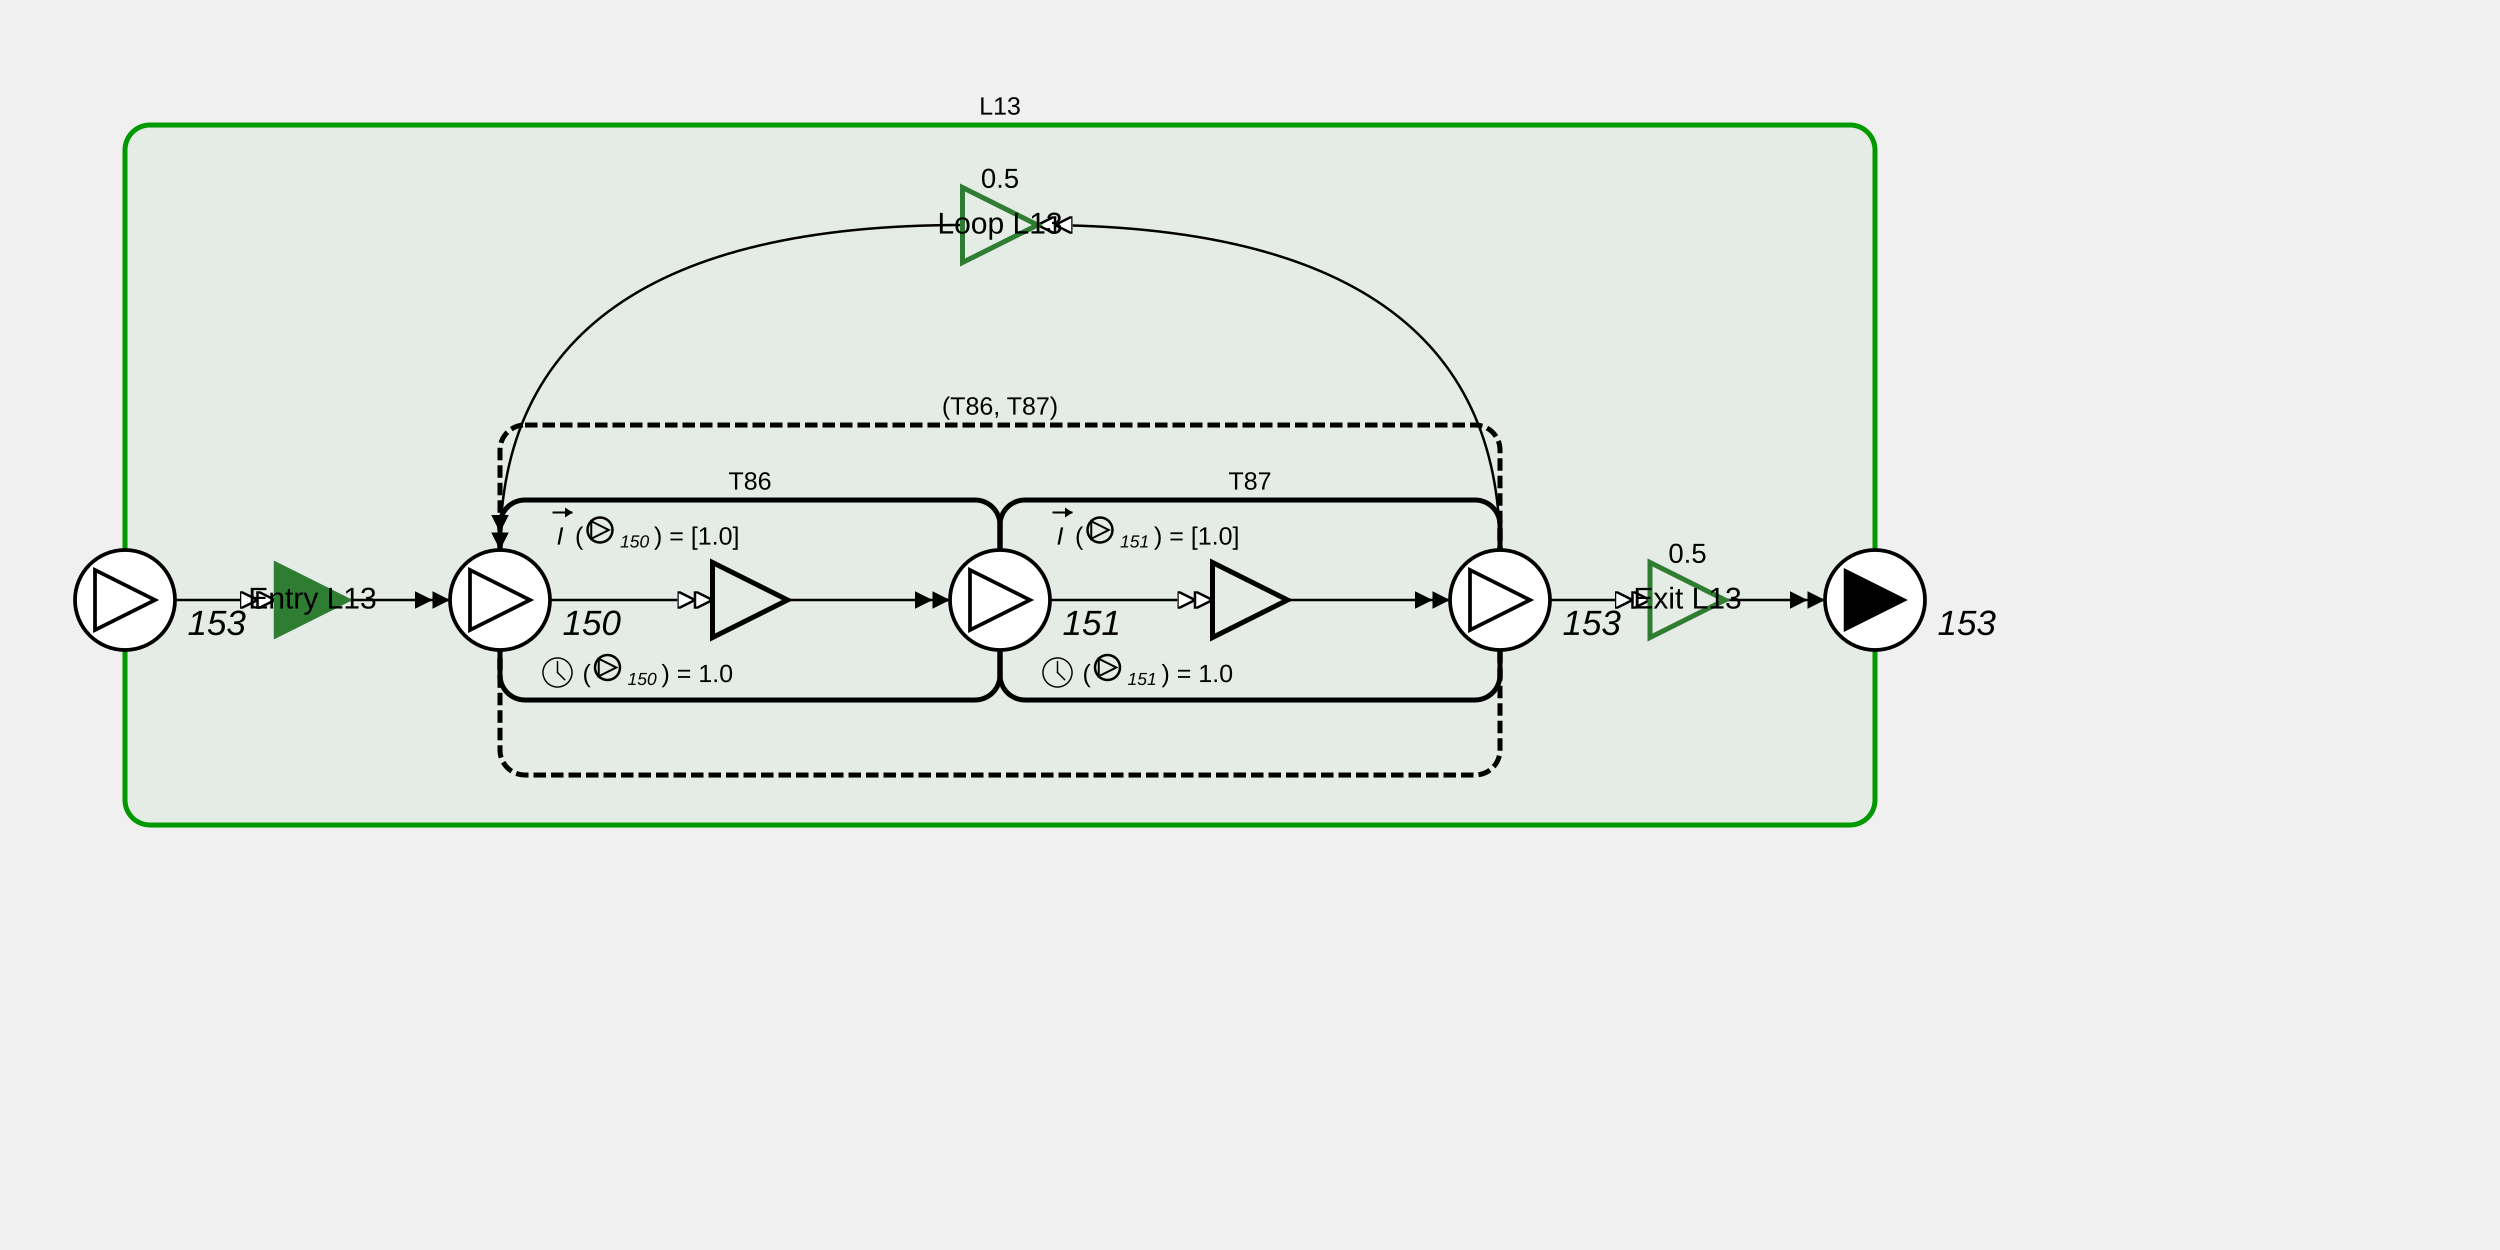
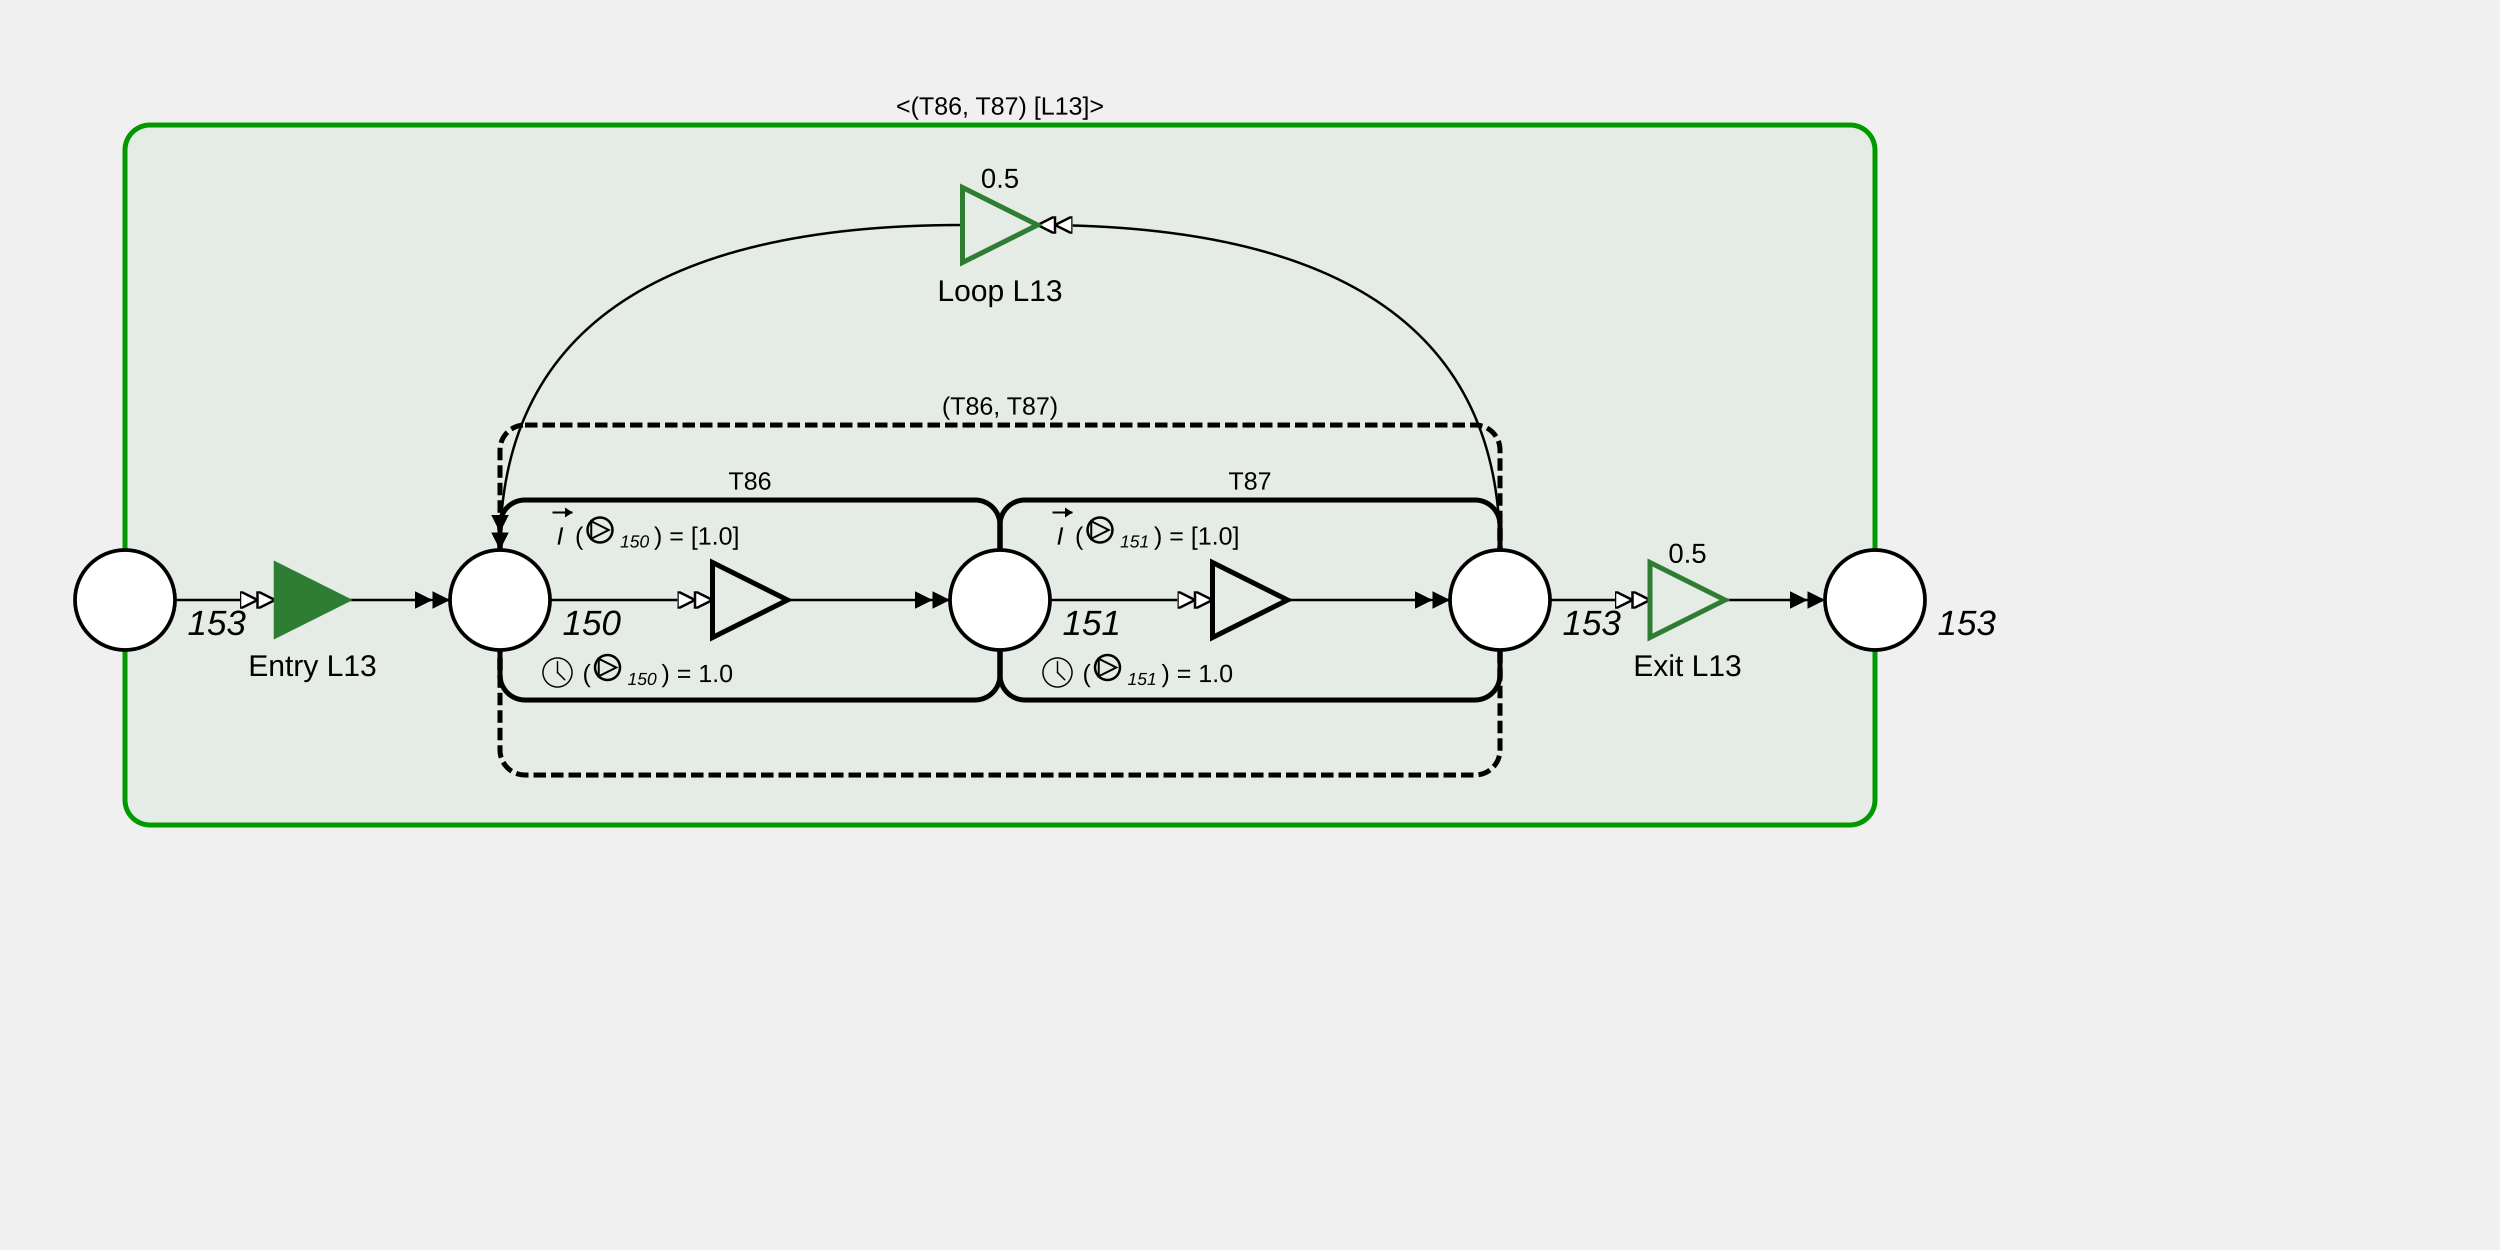
<svg xmlns="http://www.w3.org/2000/svg" width="1000" height="500" viewBox="0 0 1000 500">
  <style>
  .place { fill: white; stroke: black; stroke-width: 1.5; }
  .place.token { fill: rgba(0, 0, 0, 0.12); }
  .transition { fill: white; stroke: black; stroke-width: 1.5; }
  .region { fill: none; stroke: black; stroke-width: 2; rx: 10; }
  .arc { fill: none; stroke: black; stroke-width: 1; marker-end: url(#doubleArrowhead); }
  .arc-white { fill: none; stroke: black; stroke-width: 1; marker-end: url(#doubleArrowheadWhite); }
  .label { font-family: Arial; font-size: 12px; text-anchor: middle; dominant-baseline: middle; }
</style>
  <defs>
    <marker id="doubleArrowhead" markerWidth="15" markerHeight="7" refX="14" refY="3.5" orient="auto">
      <polygon points="0 0, 7 3.5, 0 7" fill="black" />
      <polygon points="7 0, 14 3.5, 7 7" fill="black" />
    </marker>
    <marker id="doubleArrowheadWhite" markerWidth="15" markerHeight="7" refX="14" refY="3.5" orient="auto">
      <polygon points="0 0, 7 3.5, 0 7" fill="white" stroke="black" stroke-width="1" />
      <polygon points="7 0, 14 3.5, 7 7" fill="white" stroke="black" stroke-width="1" />
    </marker>
  </defs>
  <rect x="50" y="50" width="700" height="280.0" rx="10" style="fill: rgba(0, 153, 0, 0.05); stroke: #009900; stroke-width: 2; " />
-   <text x="400.0" y="43" class="label" style="font-size: 10px;">L13</text>
+   <text x="400.0" y="43" class="label" style="font-size: 10px;">&lt;(T86, T87) [L13]&gt;</text>
  <rect x="200.0" y="170" width="400" height="140.0" rx="10" style="fill: none; stroke: black; stroke-width: 2; stroke-dasharray: 5, 2;" />
  <text x="400.0" y="163" class="label" style="font-size: 10px;">(T86, T87)</text>
  <rect x="200.0" y="200.0" width="200" height="80" rx="10" style="fill: none; stroke: black; stroke-width: 2; " />
  <text x="300.0" y="193.0" class="label" style="font-size: 10px;">T86</text>
  <rect x="400.0" y="200.0" width="200" height="80" rx="10" style="fill: none; stroke: black; stroke-width: 2; " />
  <text x="500.0" y="193.0" class="label" style="font-size: 10px;">T87</text>
+   <path d="M140.0,240.0 L180.0,240.0" class="arc" />
+   <path d="M385.0,90 Q200.0,90 200.0,220.0" class="arc" />
+   <path d="M600.0,220.0 Q600.0,90 415.0,90" class="arc-white" />
+   <path d="M315.0,240.0 L380.0,240.0" class="arc" />
+   <path d="M690.0,240.0 L730.0,240.0" class="arc" />
  <path d="M220.0,240.0 L285.0,240.0" class="arc-white" />
-   <path d="M140.0,240.0 L180.0,240.0" class="arc" />
-   <path d="M600.0,220.0 Q600.0,90 415.0,90" class="arc-white" />
+   <path d="M515.0,240.0 L580.0,240.0" class="arc" />
  <path d="M70.0,240.0 L110.0,240.0" class="arc-white" />
-   <path d="M690.0,240.0 L730.0,240.0" class="arc" />
-   <path d="M315.0,240.0 L380.0,240.0" class="arc" />
  <path d="M420.0,240.0 L485.0,240.0" class="arc-white" />
-   <path d="M515.0,240.0 L580.0,240.0" class="arc" />
-   <path d="M385.0,90 Q200.0,90 200.0,220.0" class="arc" />
  <path d="M620.0,240.0 L660.0,240.0" class="arc-white" />
+   <circle cx="600.0" cy="240.0" r="20" class="place" />
+   <text x="625.0" y="250.0" class="label" style="font-style: italic; font-size: 14px; text-anchor: start;">153</text>
+   <circle cx="400.0" cy="240.0" r="20" class="place" />
+   <text x="425.0" y="250.0" class="label" style="font-style: italic; font-size: 14px; text-anchor: start;">151</text>
+   <circle cx="50" cy="240.0" r="20" class="place" />
+   <text x="75" y="250.0" class="label" style="font-style: italic; font-size: 14px; text-anchor: start;">153</text>
+   <circle cx="200.0" cy="240.0" r="20" class="place" />
+   <text x="225.0" y="250.0" class="label" style="font-style: italic; font-size: 14px; text-anchor: start;">150</text>
  <circle cx="750" cy="240.0" r="20" class="place" />
-   <polygon points="738,228.0 762,240.0 738,252.0" style="fill: black; stroke: black" />
  <text x="775" y="250.0" class="label" style="font-style: italic; font-size: 14px; text-anchor: start;">153</text>
-   <circle cx="200.0" cy="240.0" r="20" class="place" />
-   <polygon points="188.0,228.0 212.0,240.0 188.0,252.0" style="fill: none; stroke: black; stroke-width: 1.5" />
-   <text x="225.0" y="250.0" class="label" style="font-style: italic; font-size: 14px; text-anchor: start;">150</text>
-   <circle cx="50" cy="240.0" r="20" class="place" />
-   <polygon points="38,228.0 62,240.0 38,252.0" style="fill: none; stroke: black; stroke-width: 1.5" />
-   <text x="75" y="250.0" class="label" style="font-style: italic; font-size: 14px; text-anchor: start;">153</text>
-   <circle cx="400.0" cy="240.0" r="20" class="place" />
-   <polygon points="388.0,228.0 412.0,240.0 388.0,252.0" style="fill: none; stroke: black; stroke-width: 1.5" />
-   <text x="425.0" y="250.0" class="label" style="font-style: italic; font-size: 14px; text-anchor: start;">151</text>
-   <circle cx="600.0" cy="240.0" r="20" class="place" />
-   <polygon points="588.0,228.0 612.0,240.0 588.0,252.0" style="fill: none; stroke: black; stroke-width: 1.5" />
-   <text x="625.0" y="250.0" class="label" style="font-style: italic; font-size: 14px; text-anchor: start;">153</text>
-   <polygon points="110.0,225.0 140.0,240.0 110.0,255.0" style="fill: #2E7D32; stroke: #2E7D32" />
-   <text x="125.0" y="240.0" class="label">Entry L13</text>
+   <polygon points="385.0,75 415.0,90 385.0,105" style="fill: none; stroke: #2E7D32; stroke-width: 2" />
+   <text x="400.0" y="72" class="label" style="font-size: 11px; fill: black; text-anchor: middle;">0.5</text>
+   <text x="400.0" y="117" class="label">Loop L13</text>
+   <polygon points="485.0,225.0 515.0,240.0 485.0,255.0" style="fill: none; stroke: black; stroke-width: 2" />
+   <text x="424.0" y="215.0" class="label" style="font-size: 10px; font-style: italic">I</text>
+   <line x1="421.0" y1="205.0" x2="429.0" y2="205.0" style="stroke: black; stroke-width: 0.8" />
+   <polygon points="429.0,205.0 426.0,203.0 426.0,207.0" style="fill: black" />
+   <text x="430.0" y="215.0" class="label" style="font-size: 10px; text-anchor: start;">(</text>
+   <circle cx="440.0" cy="212.0" r="5" style="fill: none; stroke: black; stroke-width: 1" />
+   <polygon points="436.5,208.5 443.5,212.0 436.5,215.5" style="fill: none; stroke: black; stroke-width: 0.8" />
+   <text x="448.0" y="217.0" class="label" style="font-size: 7px; font-style: italic; text-anchor: start;">151</text>
+   <text x="461.6" y="215.0" class="label" style="font-size: 10px; text-anchor: start;">) = [1.0]</text>
+   <svg x="415.0" y="261.0" width="16" height="16" viewBox="-0.55 -0.55 1.1 1.1" fill="none" stroke="currentColor" stroke-width="0.04" stroke-linecap="round" stroke-linejoin="round" style="color:black">
+     <circle cx="0" cy="0" r="0.4" />
+     <line x1="0" y1="0" x2="0" y2="-0.3" />
+     <line x1="0" y1="0" x2="0.2" y2="0.2" />
+   </svg>
+   <text x="433.0" y="270.0" class="label" style="font-size: 10px; text-anchor: start;">(</text>
+   <circle cx="443.0" cy="267.0" r="5" style="fill: none; stroke: black; stroke-width: 1" />
+   <polygon points="439.5,263.5 446.5,267.0 439.5,270.5" style="fill: none; stroke: black; stroke-width: 0.8" />
+   <text x="451.0" y="272.0" class="label" style="font-size: 7px; font-style: italic; text-anchor: start;">151</text>
+   <text x="464.6" y="270.0" class="label" style="font-size: 10px; text-anchor: start;">) = 1.0</text>
  <polygon points="660.0,225.0 690.0,240.0 660.0,255.0" style="fill: none; stroke: #2E7D32; stroke-width: 2" />
  <text x="675.0" y="222.0" class="label" style="font-size: 11px; fill: black; text-anchor: middle;">0.5</text>
-   <text x="675.0" y="240.0" class="label">Exit L13</text>
-   <polygon points="385.0,75 415.0,90 385.0,105" style="fill: none; stroke: #2E7D32; stroke-width: 2" />
-   <text x="400.0" y="72" class="label" style="font-size: 11px; fill: black; text-anchor: middle;">0.5</text>
-   <text x="400.0" y="90" class="label">Loop L13</text>
+   <text x="675.0" y="267.0" class="label">Exit L13</text>
+   <polygon points="110.0,225.0 140.0,240.0 110.0,255.0" style="fill: #2E7D32; stroke: #2E7D32" />
+   <text x="125.0" y="267.0" class="label">Entry L13</text>
  <polygon points="285.0,225.0 315.0,240.0 285.0,255.0" style="fill: none; stroke: black; stroke-width: 2" />
  <text x="224.0" y="215.0" class="label" style="font-size: 10px; font-style: italic">I</text>
  <line x1="221.0" y1="205.0" x2="229.0" y2="205.0" style="stroke: black; stroke-width: 0.8" />
  <polygon points="229.0,205.0 226.0,203.0 226.0,207.0" style="fill: black" />
  <text x="230.0" y="215.0" class="label" style="font-size: 10px; text-anchor: start;">(</text>
  <circle cx="240.0" cy="212.0" r="5" style="fill: none; stroke: black; stroke-width: 1" />
  <polygon points="236.5,208.5 243.5,212.0 236.5,215.5" style="fill: none; stroke: black; stroke-width: 0.8" />
  <text x="248.0" y="217.0" class="label" style="font-size: 7px; font-style: italic; text-anchor: start;">150</text>
  <text x="261.6" y="215.0" class="label" style="font-size: 10px; text-anchor: start;">) = [1.0]</text>
  <svg x="215.0" y="261.0" width="16" height="16" viewBox="-0.55 -0.55 1.1 1.1" fill="none" stroke="currentColor" stroke-width="0.04" stroke-linecap="round" stroke-linejoin="round" style="color:black">
    <circle cx="0" cy="0" r="0.4" />
    <line x1="0" y1="0" x2="0" y2="-0.3" />
    <line x1="0" y1="0" x2="0.2" y2="0.2" />
  </svg>
  <text x="233.0" y="270.0" class="label" style="font-size: 10px; text-anchor: start;">(</text>
  <circle cx="243.0" cy="267.0" r="5" style="fill: none; stroke: black; stroke-width: 1" />
  <polygon points="239.5,263.5 246.5,267.0 239.5,270.5" style="fill: none; stroke: black; stroke-width: 0.8" />
  <text x="251.0" y="272.0" class="label" style="font-size: 7px; font-style: italic; text-anchor: start;">150</text>
  <text x="264.6" y="270.0" class="label" style="font-size: 10px; text-anchor: start;">) = 1.0</text>
-   <polygon points="485.0,225.0 515.0,240.0 485.0,255.0" style="fill: none; stroke: black; stroke-width: 2" />
-   <text x="424.0" y="215.0" class="label" style="font-size: 10px; font-style: italic">I</text>
-   <line x1="421.0" y1="205.0" x2="429.0" y2="205.0" style="stroke: black; stroke-width: 0.8" />
-   <polygon points="429.0,205.0 426.0,203.0 426.0,207.0" style="fill: black" />
-   <text x="430.0" y="215.0" class="label" style="font-size: 10px; text-anchor: start;">(</text>
-   <circle cx="440.0" cy="212.0" r="5" style="fill: none; stroke: black; stroke-width: 1" />
-   <polygon points="436.5,208.5 443.5,212.0 436.5,215.5" style="fill: none; stroke: black; stroke-width: 0.8" />
-   <text x="448.0" y="217.0" class="label" style="font-size: 7px; font-style: italic; text-anchor: start;">151</text>
-   <text x="461.6" y="215.0" class="label" style="font-size: 10px; text-anchor: start;">) = [1.0]</text>
-   <svg x="415.0" y="261.0" width="16" height="16" viewBox="-0.55 -0.55 1.1 1.1" fill="none" stroke="currentColor" stroke-width="0.04" stroke-linecap="round" stroke-linejoin="round" style="color:black">
-     <circle cx="0" cy="0" r="0.4" />
-     <line x1="0" y1="0" x2="0" y2="-0.3" />
-     <line x1="0" y1="0" x2="0.2" y2="0.2" />
-   </svg>
-   <text x="433.0" y="270.0" class="label" style="font-size: 10px; text-anchor: start;">(</text>
-   <circle cx="443.0" cy="267.0" r="5" style="fill: none; stroke: black; stroke-width: 1" />
-   <polygon points="439.5,263.5 446.5,267.0 439.5,270.5" style="fill: none; stroke: black; stroke-width: 0.8" />
-   <text x="451.0" y="272.0" class="label" style="font-size: 7px; font-style: italic; text-anchor: start;">151</text>
-   <text x="464.6" y="270.0" class="label" style="font-size: 10px; text-anchor: start;">) = 1.0</text>
</svg>
